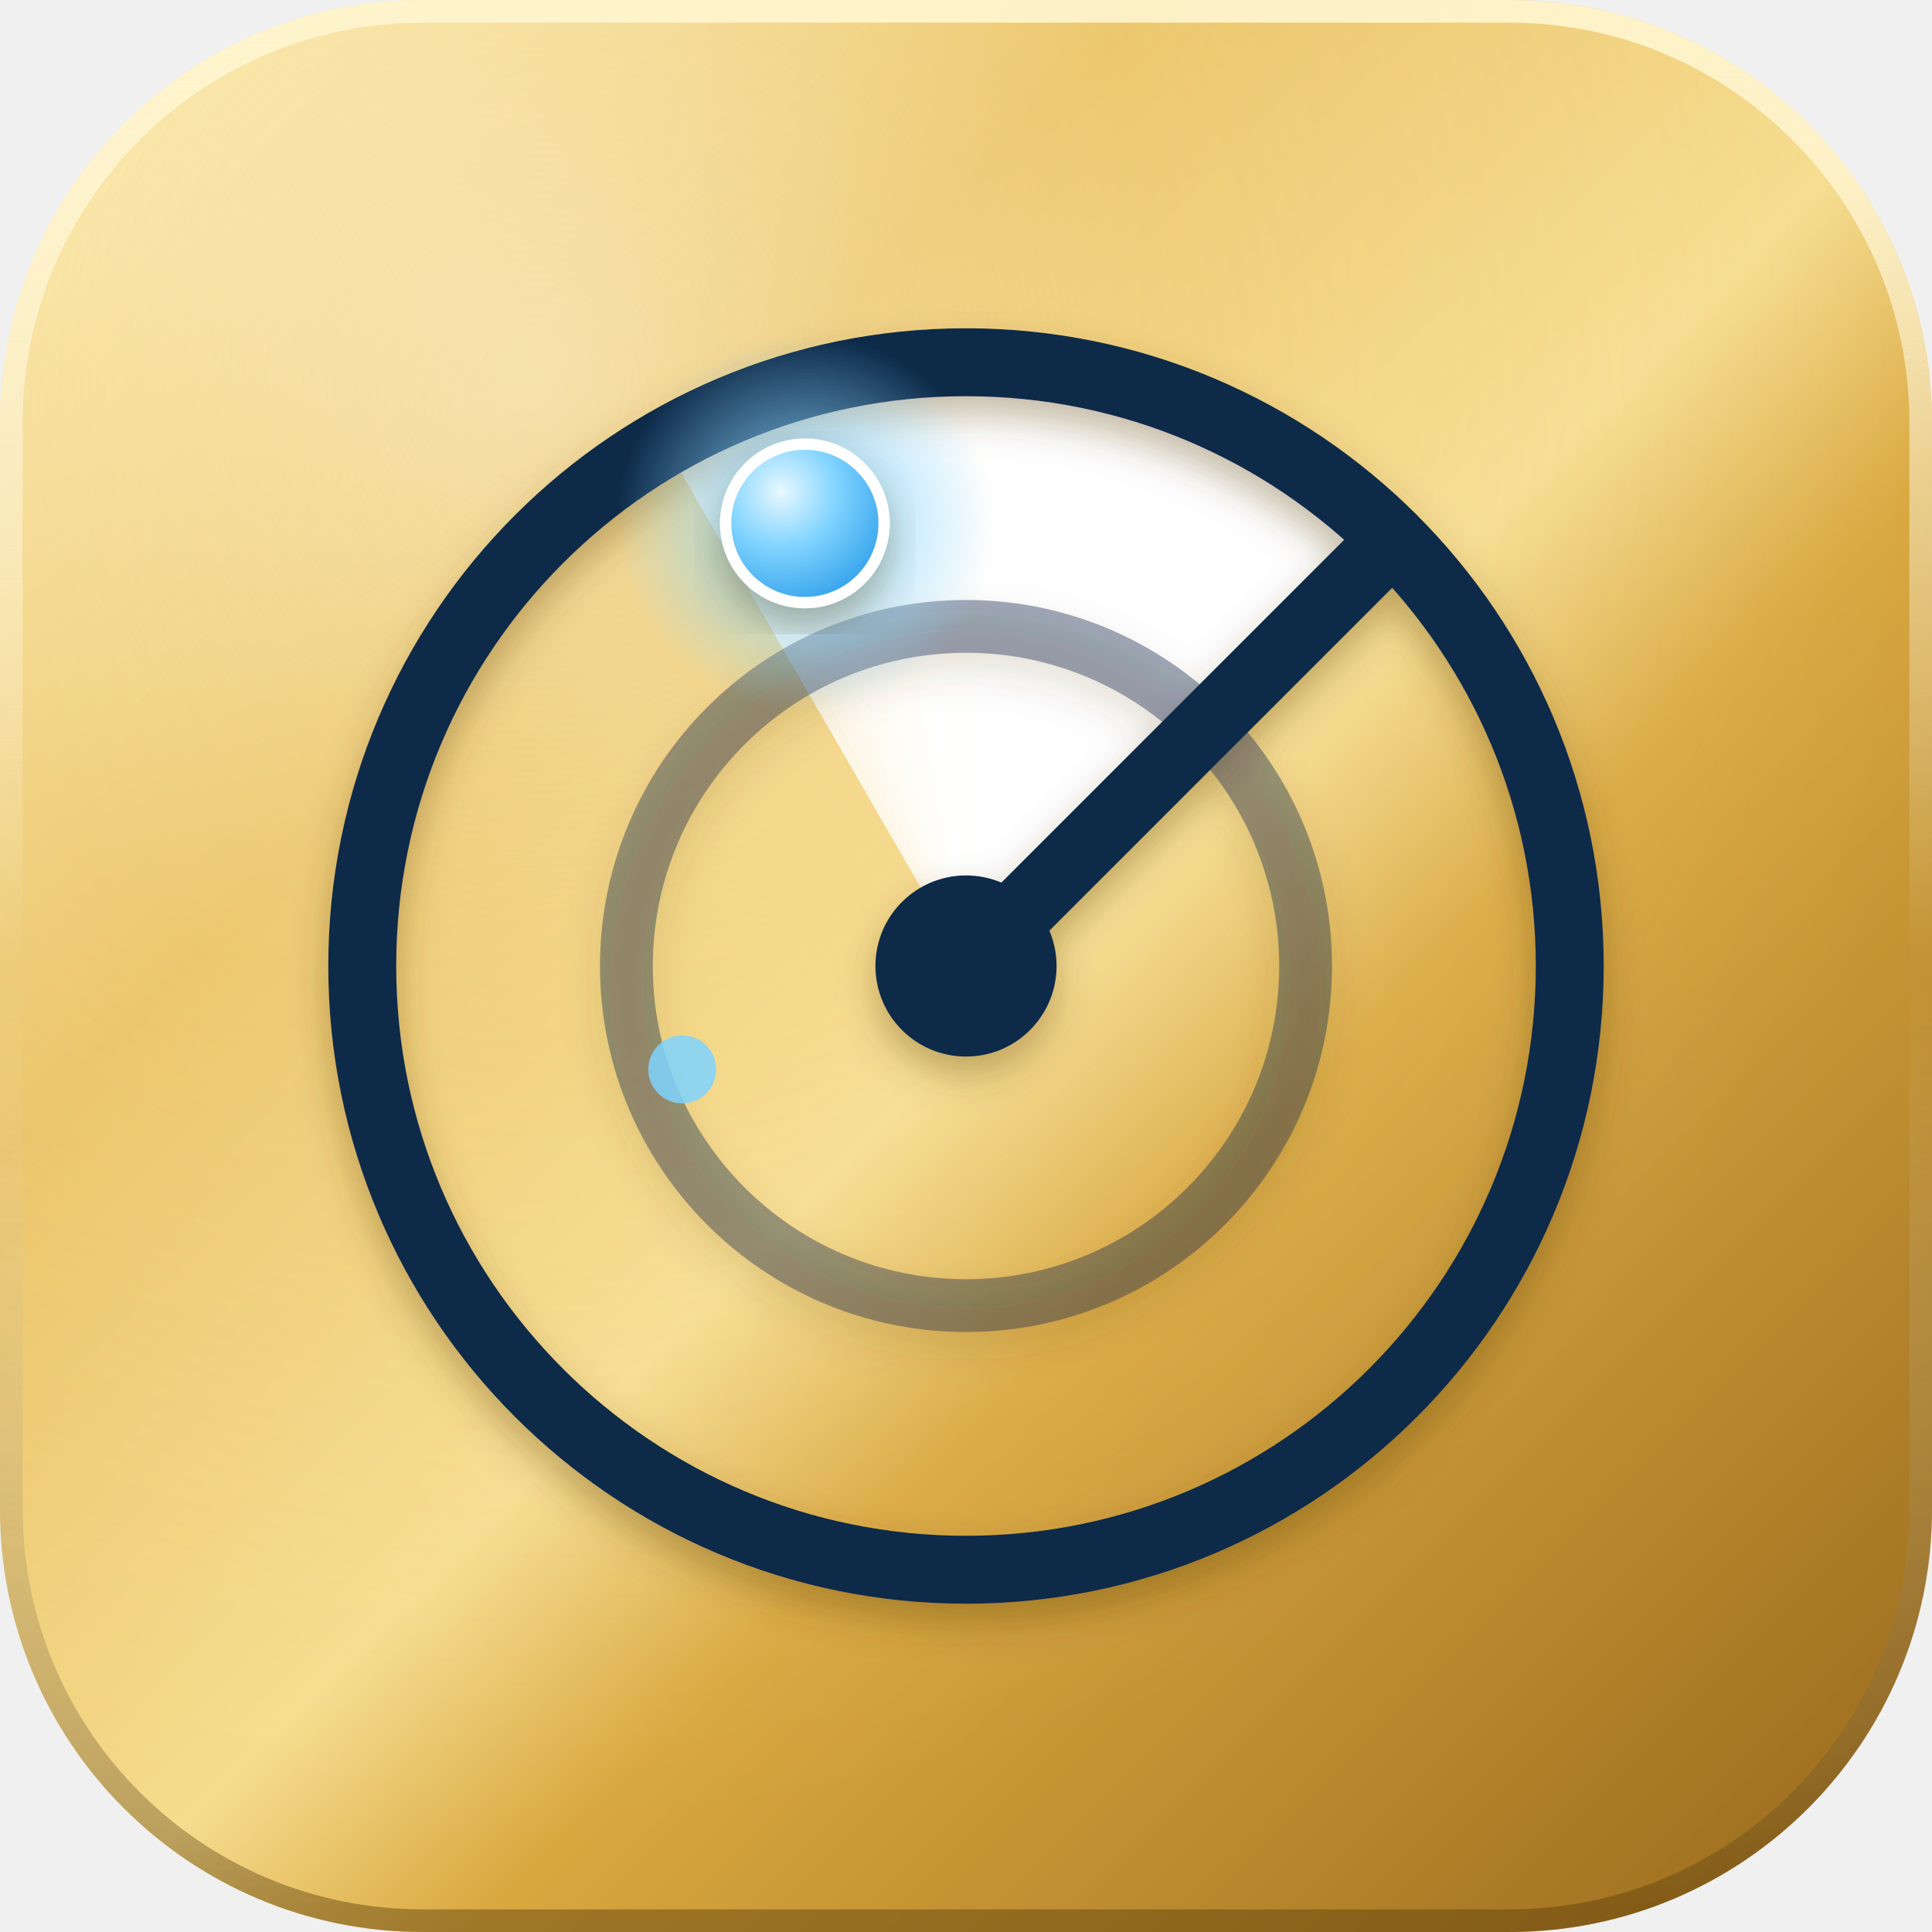
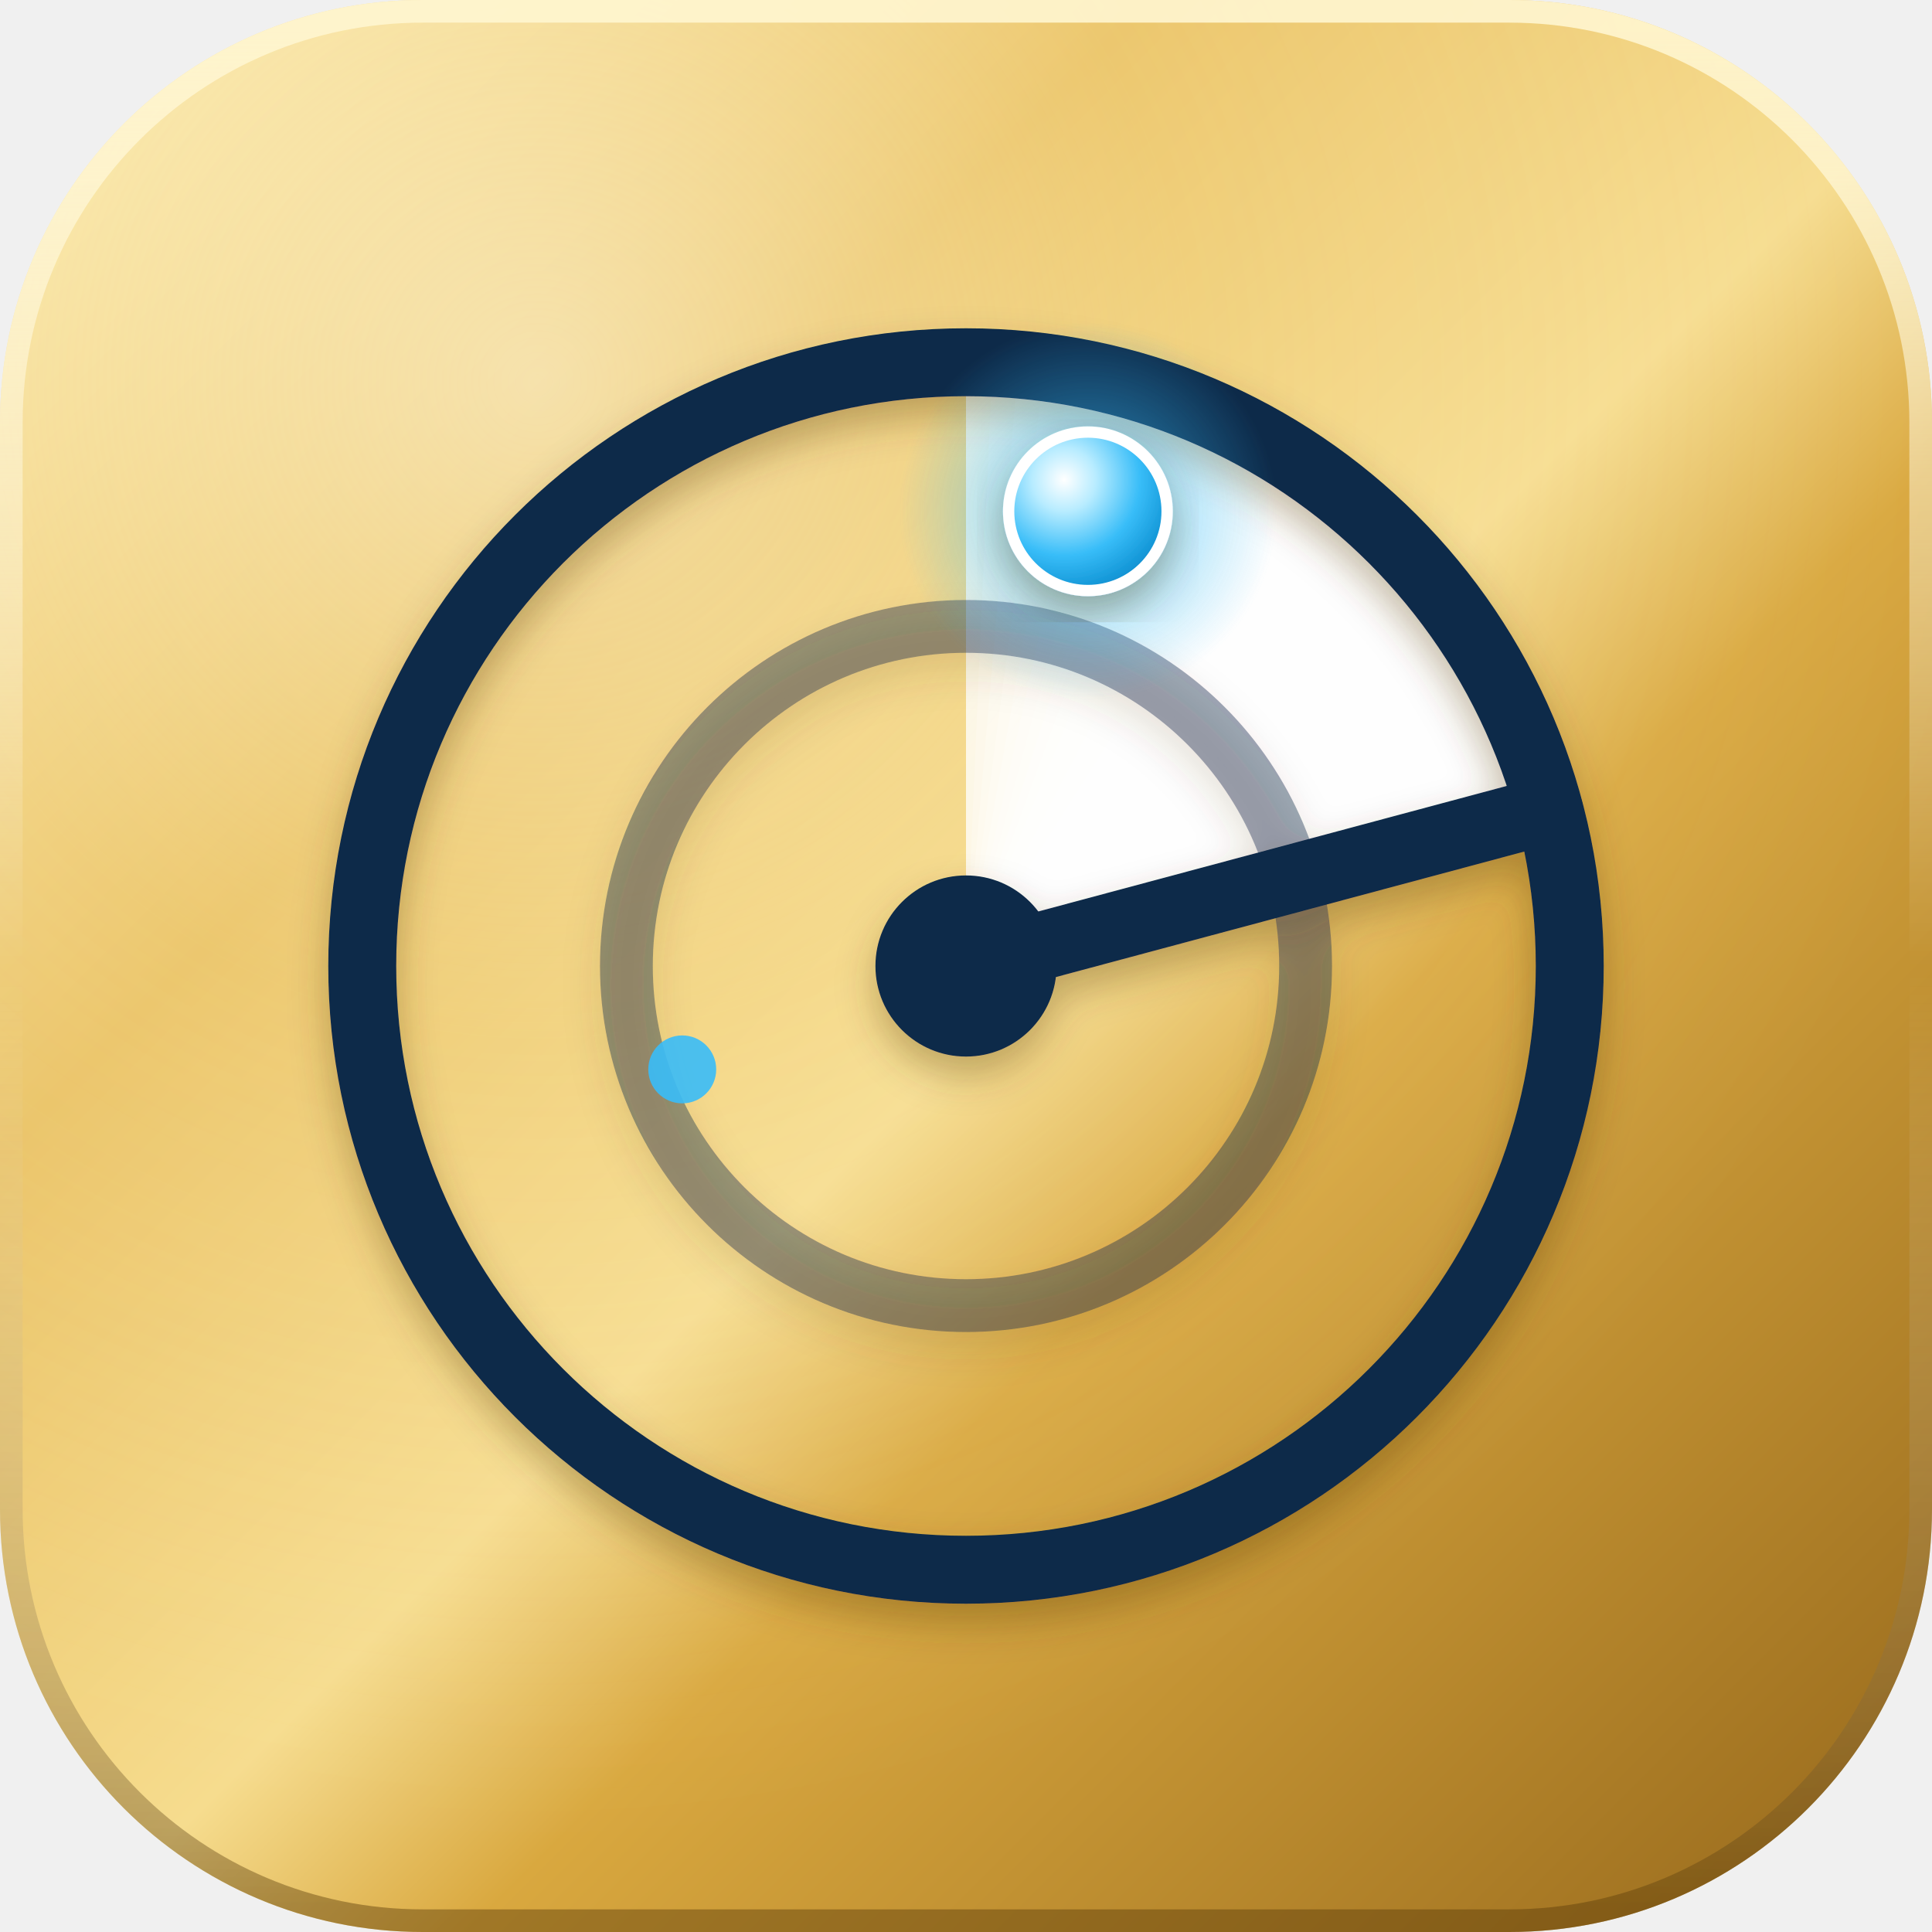
<svg xmlns="http://www.w3.org/2000/svg" viewBox="0 0 512 512">
  <defs>
    <linearGradient id="g" x1="0" y1="0" x2="1" y2="1">
      <stop offset="0" stop-color="#fcebb0" />
      <stop offset=".3" stop-color="#e9c060" />
      <stop offset=".52" stop-color="#f6dc8e" />
      <stop offset=".62" stop-color="#d9a83f" />
      <stop offset="1" stop-color="#94661a" />
    </linearGradient>
    <radialGradient id="h" cx=".28" cy=".2" r=".75">
      <stop offset="0" stop-color="#fffbe8" stop-opacity=".5" />
      <stop offset=".45" stop-color="#fff3c4" stop-opacity=".15" />
      <stop offset="1" stop-color="#fff" stop-opacity="0" />
    </radialGradient>
    <linearGradient id="e" x1="0" y1="0" x2="0" y2="1">
      <stop offset="0" stop-color="#fff6d0" stop-opacity=".9" />
      <stop offset=".5" stop-color="#fff" stop-opacity="0" />
      <stop offset="1" stop-color="#5c3d08" stop-opacity=".45" />
    </linearGradient>
    <radialGradient id="b">
-       <stop offset="0" stop-color="#bfeaff" />
-       <stop offset=".4" stop-color="#8fd8ff" stop-opacity=".75" />
-       <stop offset="1" stop-color="#8fd8ff" stop-opacity="0" />
+       <stop offset="0" stop-color="#7dd3fc" />
+       <stop offset=".4" stop-color="#38bdf8" stop-opacity=".55" />
+       <stop offset="1" stop-color="#38bdf8" stop-opacity="0" />
    </radialGradient>
    <radialGradient id="ag" cx=".35" cy=".3" r=".8">
-       <stop offset="0" stop-color="#e8f8ff" />
-       <stop offset=".45" stop-color="#7fd3ff" />
-       <stop offset="1" stop-color="#2a9be8" />
+       <stop offset="0" stop-color="#ffffff" />
+       <stop offset=".25" stop-color="#b8ecff" />
+       <stop offset=".6" stop-color="#38bdf8" />
+       <stop offset="1" stop-color="#0284c7" />
    </radialGradient>
    <filter id="s" x="-20%" y="-20%" width="140%" height="140%">
      <feDropShadow dx="0" dy="5" stdDeviation="5" flood-color="#5c3d08" flood-opacity=".35" />
    </filter>
  </defs>
  <rect width="512" height="512" rx="112" fill="url(#g)" />
  <rect width="512" height="512" rx="112" fill="url(#h)" />
  <rect x="3" y="3" width="506" height="506" rx="109" fill="none" stroke="url(#e)" stroke-width="6" />
  <g fill="#fff">
-     <path d="M256 256L176.0 117.4A160 160 0 0 1 369.1 142.9Z" fill-opacity=".2" />
-     <path d="M256 256L182.1 114.1A160 160 0 0 1 369.1 142.9Z" fill-opacity=".2" />
-     <path d="M256 256L188.4 111.0A160 160 0 0 1 369.1 142.9Z" fill-opacity=".2" />
-     <path d="M256 256L194.8 108.2A160 160 0 0 1 369.1 142.9Z" fill-opacity=".2" />
-     <path d="M256 256L201.3 105.6A160 160 0 0 1 369.1 142.9Z" fill-opacity=".2" />
-     <path d="M256 256L207.9 103.4A160 160 0 0 1 369.1 142.9Z" fill-opacity=".2" />
-     <path d="M256 256L214.6 101.5A160 160 0 0 1 369.1 142.9Z" fill-opacity=".2" />
-     <path d="M256 256L221.4 99.8A160 160 0 0 1 369.1 142.9Z" fill-opacity=".2" />
-     <path d="M256 256L228.2 98.4A160 160 0 0 1 369.1 142.9Z" fill-opacity=".2" />
-     <path d="M256 256L235.1 97.4A160 160 0 0 1 369.1 142.9Z" fill-opacity=".2" />
-     <path d="M256 256L242.1 96.6A160 160 0 0 1 369.1 142.9Z" fill-opacity=".2" />
-     <path d="M256 256L249.0 96.2A160 160 0 0 1 369.1 142.9Z" fill-opacity=".2" />
-     <path d="M256 256L256.0 96.0A160 160 0 0 1 369.1 142.9Z" fill-opacity=".2" />
-     <path d="M256 256L263.0 96.2A160 160 0 0 1 369.1 142.9Z" fill-opacity=".2" />
-     <path d="M256 256L269.9 96.6A160 160 0 0 1 369.1 142.9Z" fill-opacity=".2" />
-     <path d="M256 256L276.9 97.4A160 160 0 0 1 369.1 142.9Z" fill-opacity=".2" />
-     <path d="M256 256L283.8 98.4A160 160 0 0 1 369.1 142.9Z" fill-opacity=".2" />
-     <path d="M256 256L290.6 99.8A160 160 0 0 1 369.1 142.9Z" fill-opacity=".2" />
-     <path d="M256 256L297.4 101.5A160 160 0 0 1 369.1 142.9Z" fill-opacity=".2" />
-     <path d="M256 256L304.1 103.4A160 160 0 0 1 369.1 142.9Z" fill-opacity=".2" />
-     <path d="M256 256L310.7 105.6A160 160 0 0 1 369.1 142.9Z" fill-opacity=".2" />
-     <path d="M256 256L317.2 108.2A160 160 0 0 1 369.1 142.9Z" fill-opacity=".2" />
-     <path d="M256 256L323.6 111.0A160 160 0 0 1 369.1 142.9Z" fill-opacity=".2" />
-     <path d="M256 256L329.9 114.1A160 160 0 0 1 369.1 142.9Z" fill-opacity=".2" />
-     <path d="M256 256L336.0 117.4A160 160 0 0 1 369.1 142.9Z" fill-opacity=".2" />
-     <path d="M256 256L342.0 121.1A160 160 0 0 1 369.1 142.9Z" fill-opacity=".2" />
-     <path d="M256 256L347.8 124.9A160 160 0 0 1 369.1 142.9Z" fill-opacity=".2" />
-     <path d="M256 256L353.4 129.1A160 160 0 0 1 369.1 142.9Z" fill-opacity=".2" />
-     <path d="M256 256L358.8 133.4A160 160 0 0 1 369.1 142.9Z" fill-opacity=".2" />
-     <path d="M256 256L364.1 138.0A160 160 0 0 1 369.1 142.9Z" fill-opacity=".2" />
+     <path d="M256 256L256.0 96.0A160 160 0 0 1 410.5 214.6Z" fill-opacity=".2" />
+     <path d="M256 256L263.0 96.2A160 160 0 0 1 410.5 214.6Z" fill-opacity=".2" />
+     <path d="M256 256L269.9 96.6A160 160 0 0 1 410.5 214.6Z" fill-opacity=".2" />
+     <path d="M256 256L276.9 97.4A160 160 0 0 1 410.5 214.6Z" fill-opacity=".2" />
+     <path d="M256 256L283.8 98.4A160 160 0 0 1 410.5 214.6Z" fill-opacity=".2" />
+     <path d="M256 256L290.6 99.8A160 160 0 0 1 410.5 214.6Z" fill-opacity=".2" />
+     <path d="M256 256L297.4 101.5A160 160 0 0 1 410.5 214.6Z" fill-opacity=".2" />
+     <path d="M256 256L304.1 103.4A160 160 0 0 1 410.5 214.6Z" fill-opacity=".2" />
+     <path d="M256 256L310.7 105.6A160 160 0 0 1 410.5 214.6Z" fill-opacity=".2" />
+     <path d="M256 256L317.2 108.2A160 160 0 0 1 410.5 214.6Z" fill-opacity=".2" />
+     <path d="M256 256L323.6 111.0A160 160 0 0 1 410.5 214.6Z" fill-opacity=".2" />
+     <path d="M256 256L329.9 114.1A160 160 0 0 1 410.5 214.6Z" fill-opacity=".2" />
+     <path d="M256 256L336.0 117.4A160 160 0 0 1 410.5 214.6Z" fill-opacity=".2" />
+     <path d="M256 256L342.0 121.1A160 160 0 0 1 410.5 214.6Z" fill-opacity=".2" />
+     <path d="M256 256L347.8 124.9A160 160 0 0 1 410.5 214.6Z" fill-opacity=".2" />
+     <path d="M256 256L353.4 129.1A160 160 0 0 1 410.5 214.6Z" fill-opacity=".2" />
+     <path d="M256 256L358.8 133.4A160 160 0 0 1 410.5 214.6Z" fill-opacity=".2" />
+     <path d="M256 256L364.1 138.0A160 160 0 0 1 410.5 214.6Z" fill-opacity=".2" />
+     <path d="M256 256L369.1 142.9A160 160 0 0 1 410.5 214.6Z" fill-opacity=".2" />
+     <path d="M256 256L374.0 147.9A160 160 0 0 1 410.5 214.6Z" fill-opacity=".2" />
+     <path d="M256 256L378.6 153.2A160 160 0 0 1 410.5 214.6Z" fill-opacity=".2" />
+     <path d="M256 256L382.9 158.6A160 160 0 0 1 410.5 214.6Z" fill-opacity=".2" />
+     <path d="M256 256L387.1 164.2A160 160 0 0 1 410.5 214.6Z" fill-opacity=".2" />
+     <path d="M256 256L390.9 170.0A160 160 0 0 1 410.5 214.6Z" fill-opacity=".2" />
+     <path d="M256 256L394.6 176.0A160 160 0 0 1 410.5 214.6Z" fill-opacity=".2" />
+     <path d="M256 256L397.9 182.1A160 160 0 0 1 410.5 214.6Z" fill-opacity=".2" />
+     <path d="M256 256L401.0 188.4A160 160 0 0 1 410.5 214.6Z" fill-opacity=".2" />
+     <path d="M256 256L403.8 194.8A160 160 0 0 1 410.5 214.6Z" fill-opacity=".2" />
+     <path d="M256 256L406.4 201.3A160 160 0 0 1 410.5 214.6Z" fill-opacity=".2" />
+     <path d="M256 256L408.6 207.9A160 160 0 0 1 410.5 214.6Z" fill-opacity=".2" />
  </g>
-   <path d="M256 256L369.1 142.9A160 160 0 0 0 176.0 117.4Z" fill="#fff" fill-opacity=".72" />
+   <path d="M256 256L410.5 214.6A160 160 0 0 0 256.0 96.0Z" fill="#fff" fill-opacity=".72" />
  <g filter="url(#s)">
    <circle cx="256" cy="256" r="160" fill="none" stroke="#0b2a4a" stroke-width="18" />
    <circle cx="256" cy="256" r="90" fill="none" stroke="#0b2a4a" stroke-width="14" opacity=".4" />
-     <line x1="256" y1="256" x2="369.1" y2="142.9" stroke="#0b2a4a" stroke-width="18" stroke-linecap="round" />
+     <line x1="256" y1="256" x2="410.5" y2="214.6" stroke="#0b2a4a" stroke-width="18" stroke-linecap="round" />
    <circle cx="256" cy="256" r="24" fill="#0b2a4a" />
  </g>
-   <circle cx="213.3" cy="138.7" r="50" fill="url(#b)" opacity=".8" />
-   <circle cx="213.3" cy="138.7" r="21" fill="url(#ag)" stroke="#fff" stroke-width="3" filter="url(#s)" />
-   <circle cx="180.8" cy="283.4" r="9" fill="#7fd3ff" opacity=".85" />
+   <circle cx="288.3" cy="135.5" r="50" fill="url(#b)" opacity=".8" />
+   <circle cx="288.3" cy="135.5" r="21" fill="url(#ag)" stroke="#fff" stroke-width="3" filter="url(#s)" />
+   <circle cx="180.8" cy="283.4" r="9" fill="#38bdf8" opacity=".9" />
</svg>
